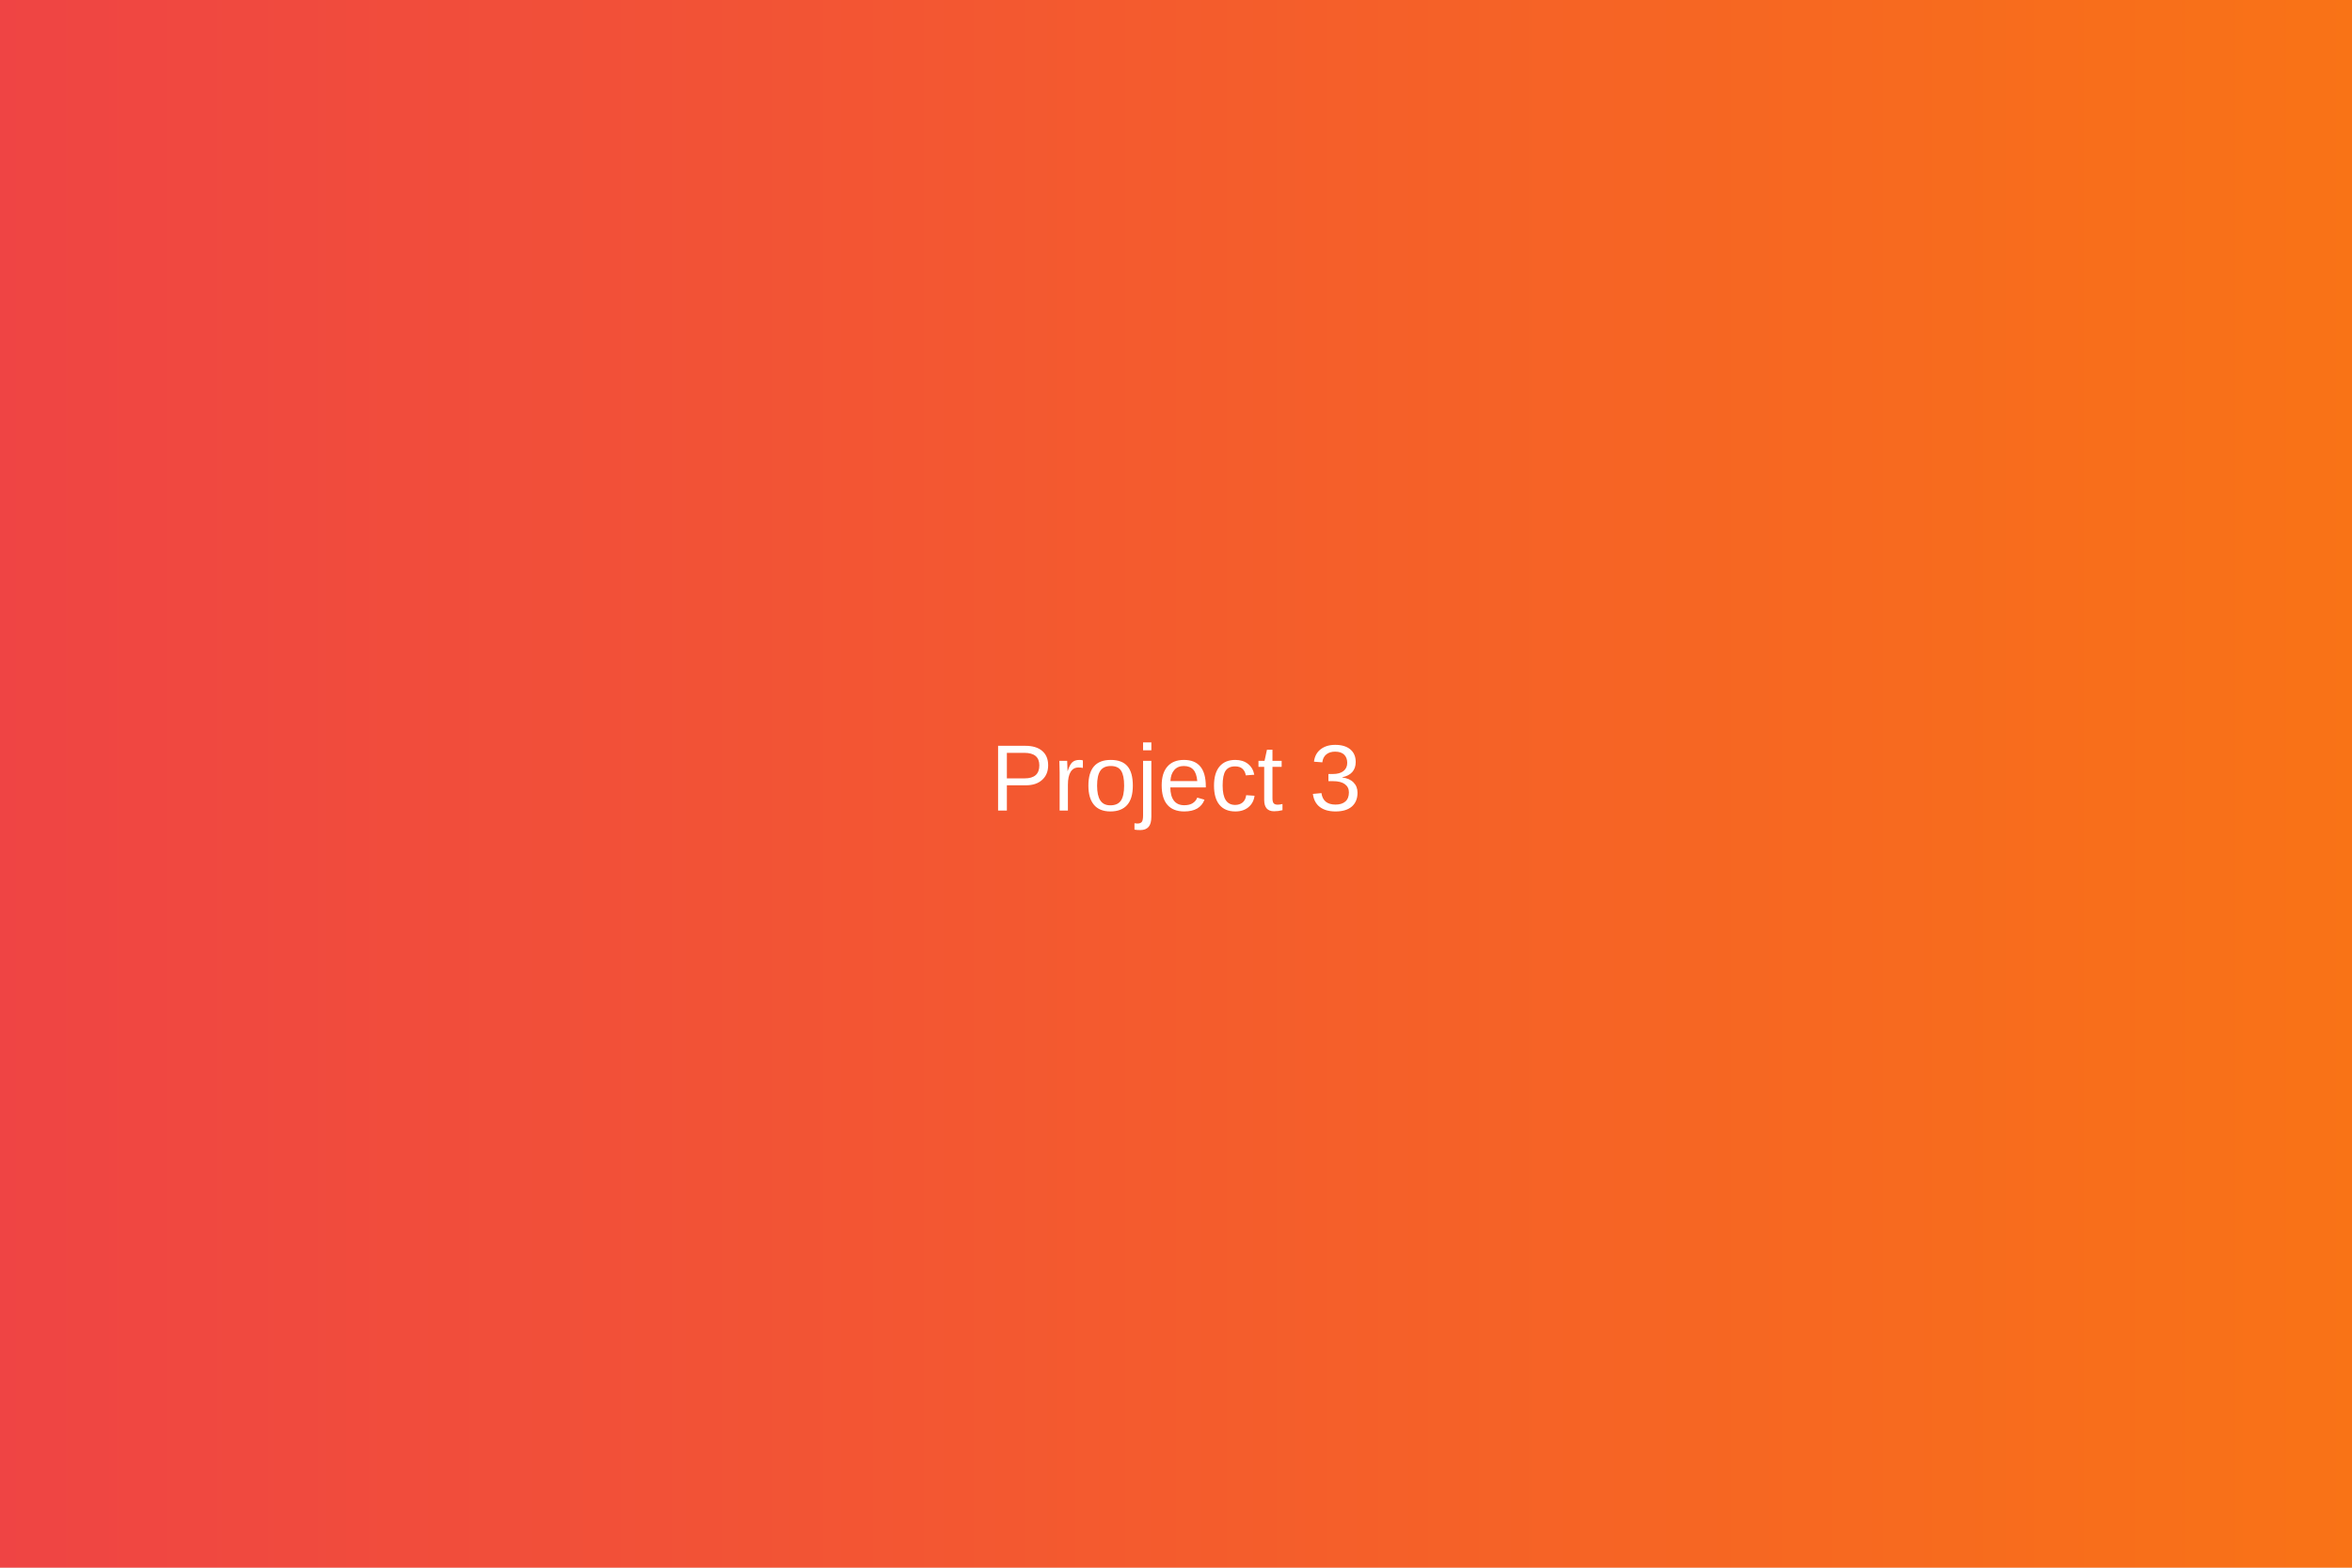
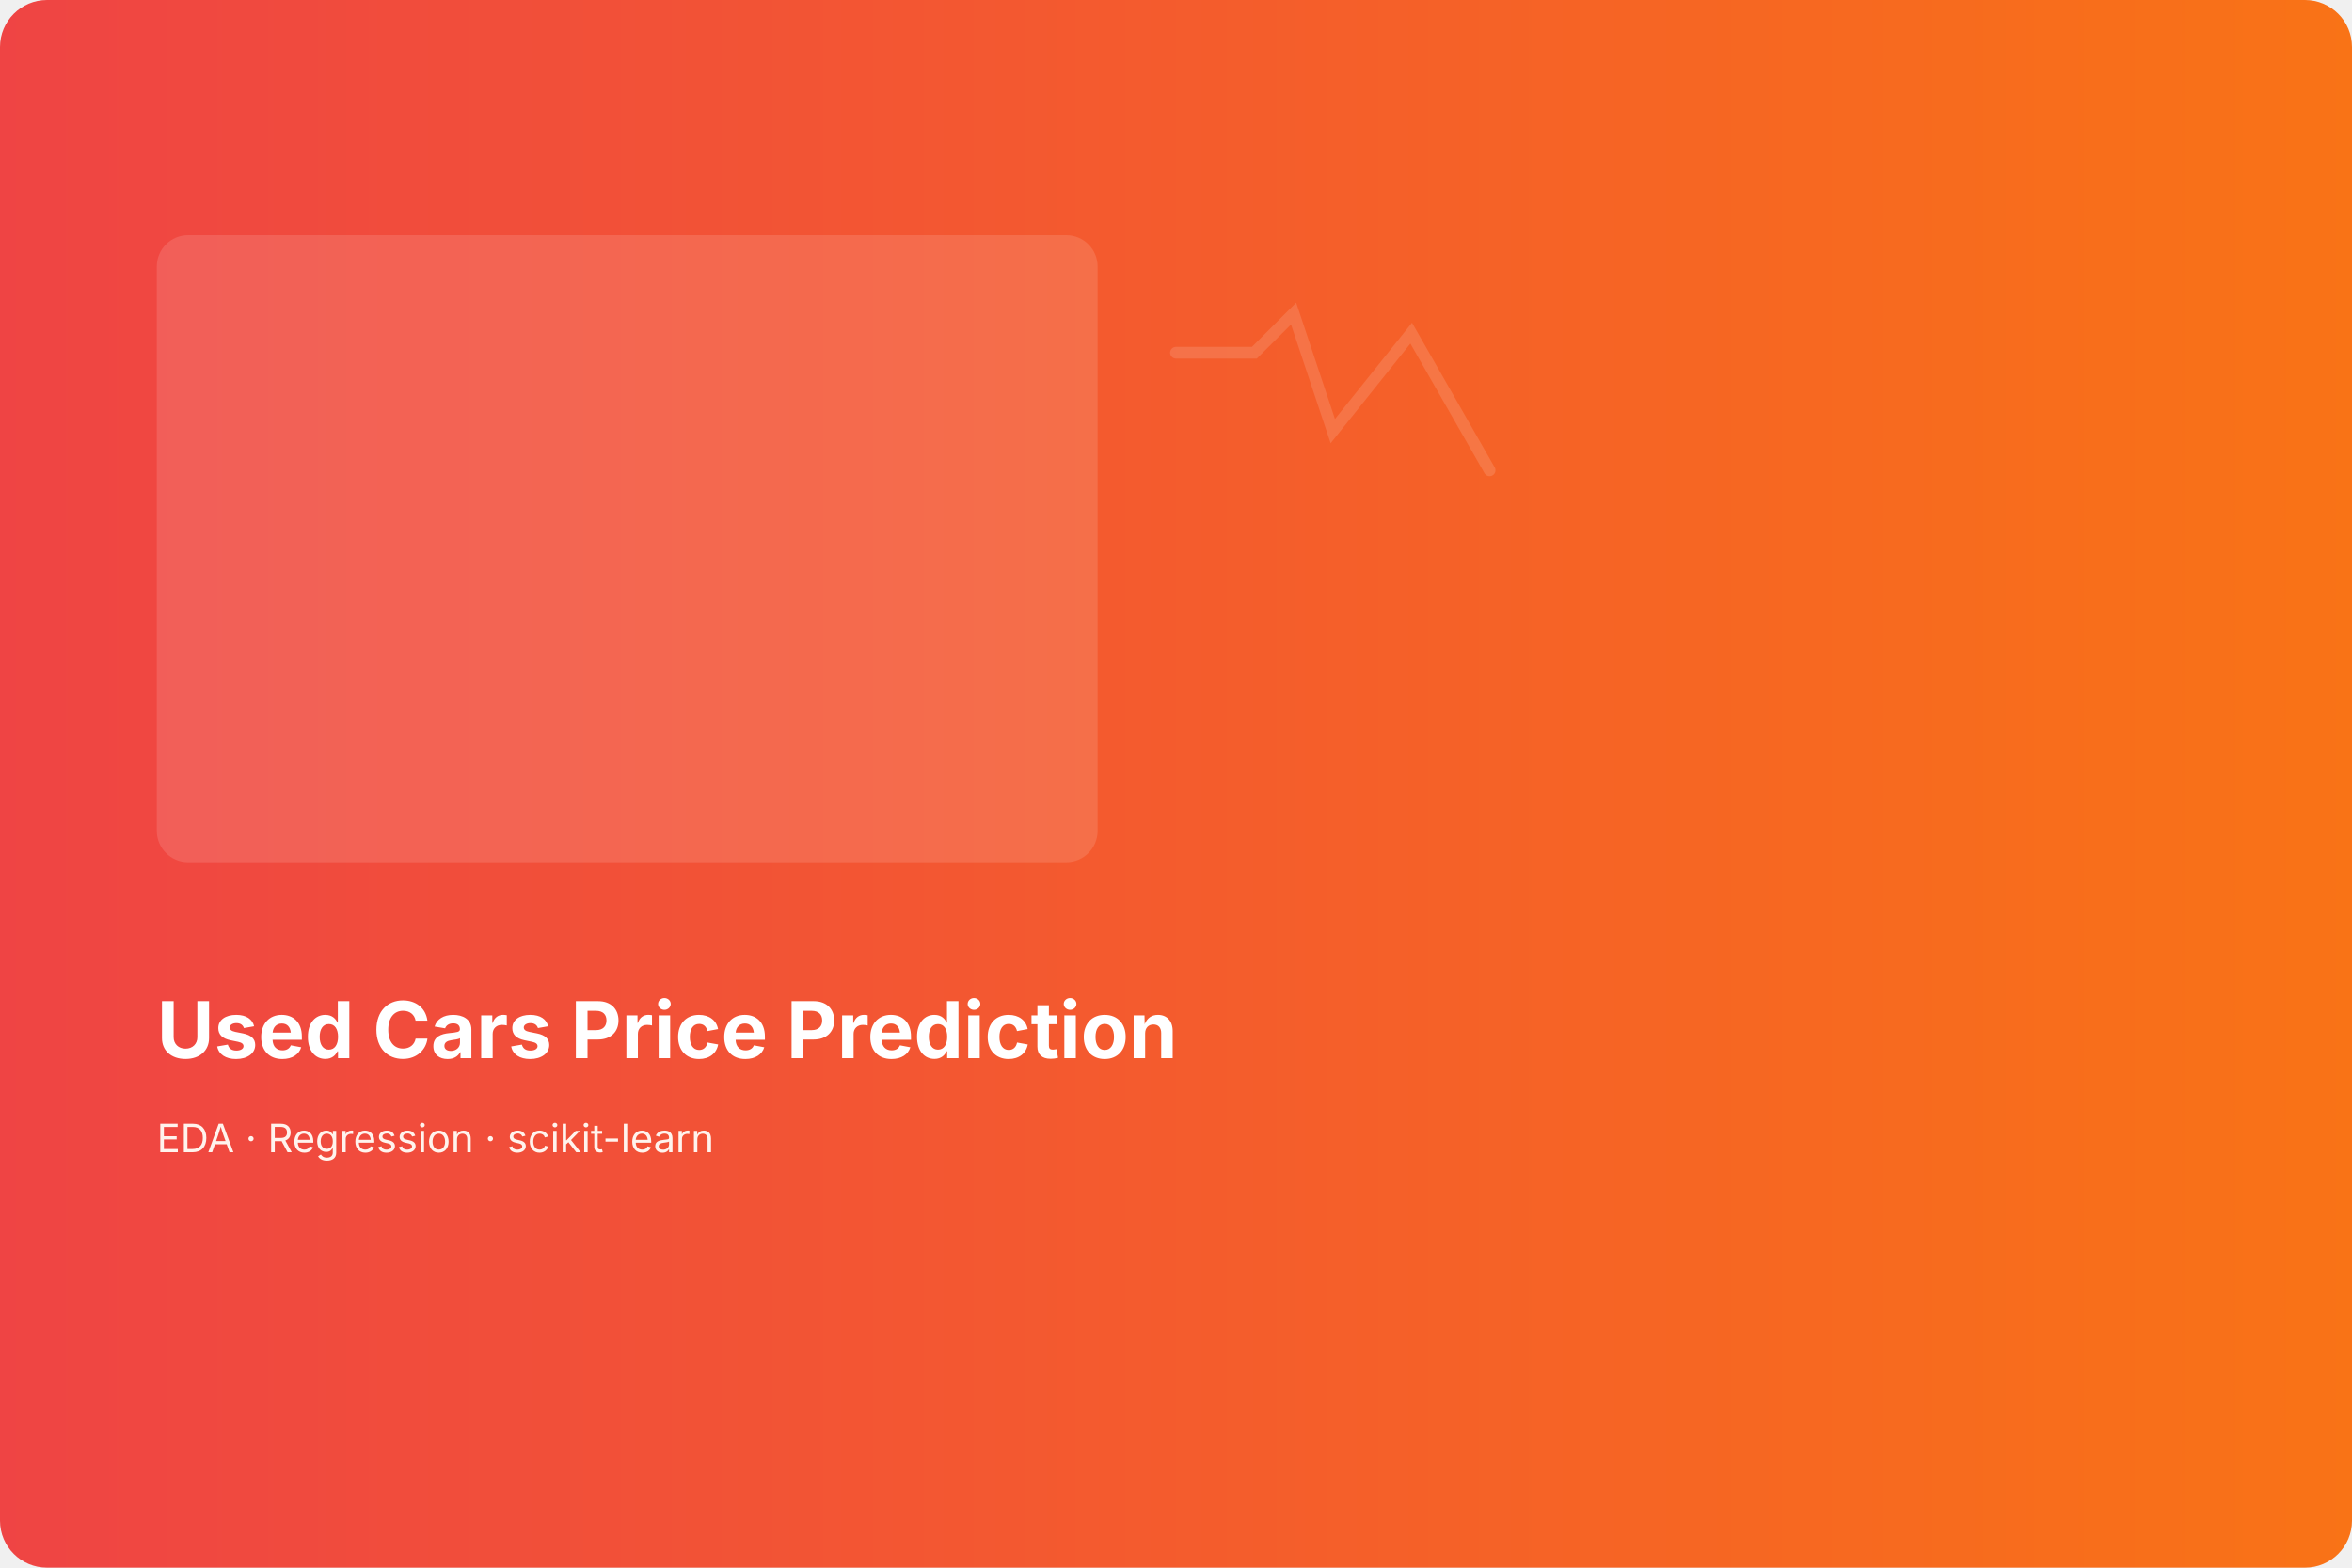
<svg xmlns="http://www.w3.org/2000/svg" width="1200" height="800" viewBox="0 0 1200 800" preserveAspectRatio="xMidYMid slice">
  <defs>
    <linearGradient id="g3" x1="0" x2="1">
      <stop offset="0%" stop-color="#ef4444" />
      <stop offset="100%" stop-color="#f97316" />
    </linearGradient>
  </defs>
-   <rect width="1200" height="800" fill="url(#g3)" />
-   <text x="50%" y="50%" font-size="48" font-family="Arial, Helvetica, sans-serif" fill="#ffffff" text-anchor="middle" dominant-baseline="middle">Project 3</text>
+   <rect width="1200" height="800" fill="url(#g3)" rx="24" />
+   <g transform="translate(80,120)">
+     <rect x="0" y="0" width="480" height="320" rx="16" fill="#ffffff20" />
+     <g transform="translate(520,40)">
+       <path d="M0 20 L40 20 L60 0 L80 60 L120 10 L160 80" stroke="#ffffff22" stroke-width="6" fill="none" stroke-linecap="round" />
+     </g>
+     <text x="0" y="420" font-size="40" font-family="Inter, Arial, sans-serif" fill="#ffffff" font-weight="700">Used Cars Price Prediction</text>
+     <text x="0" y="468" font-size="20" font-family="Inter, Arial, sans-serif" fill="#fff3ed">EDA · Regression · scikit-learn</text>
+   </g>
</svg>
